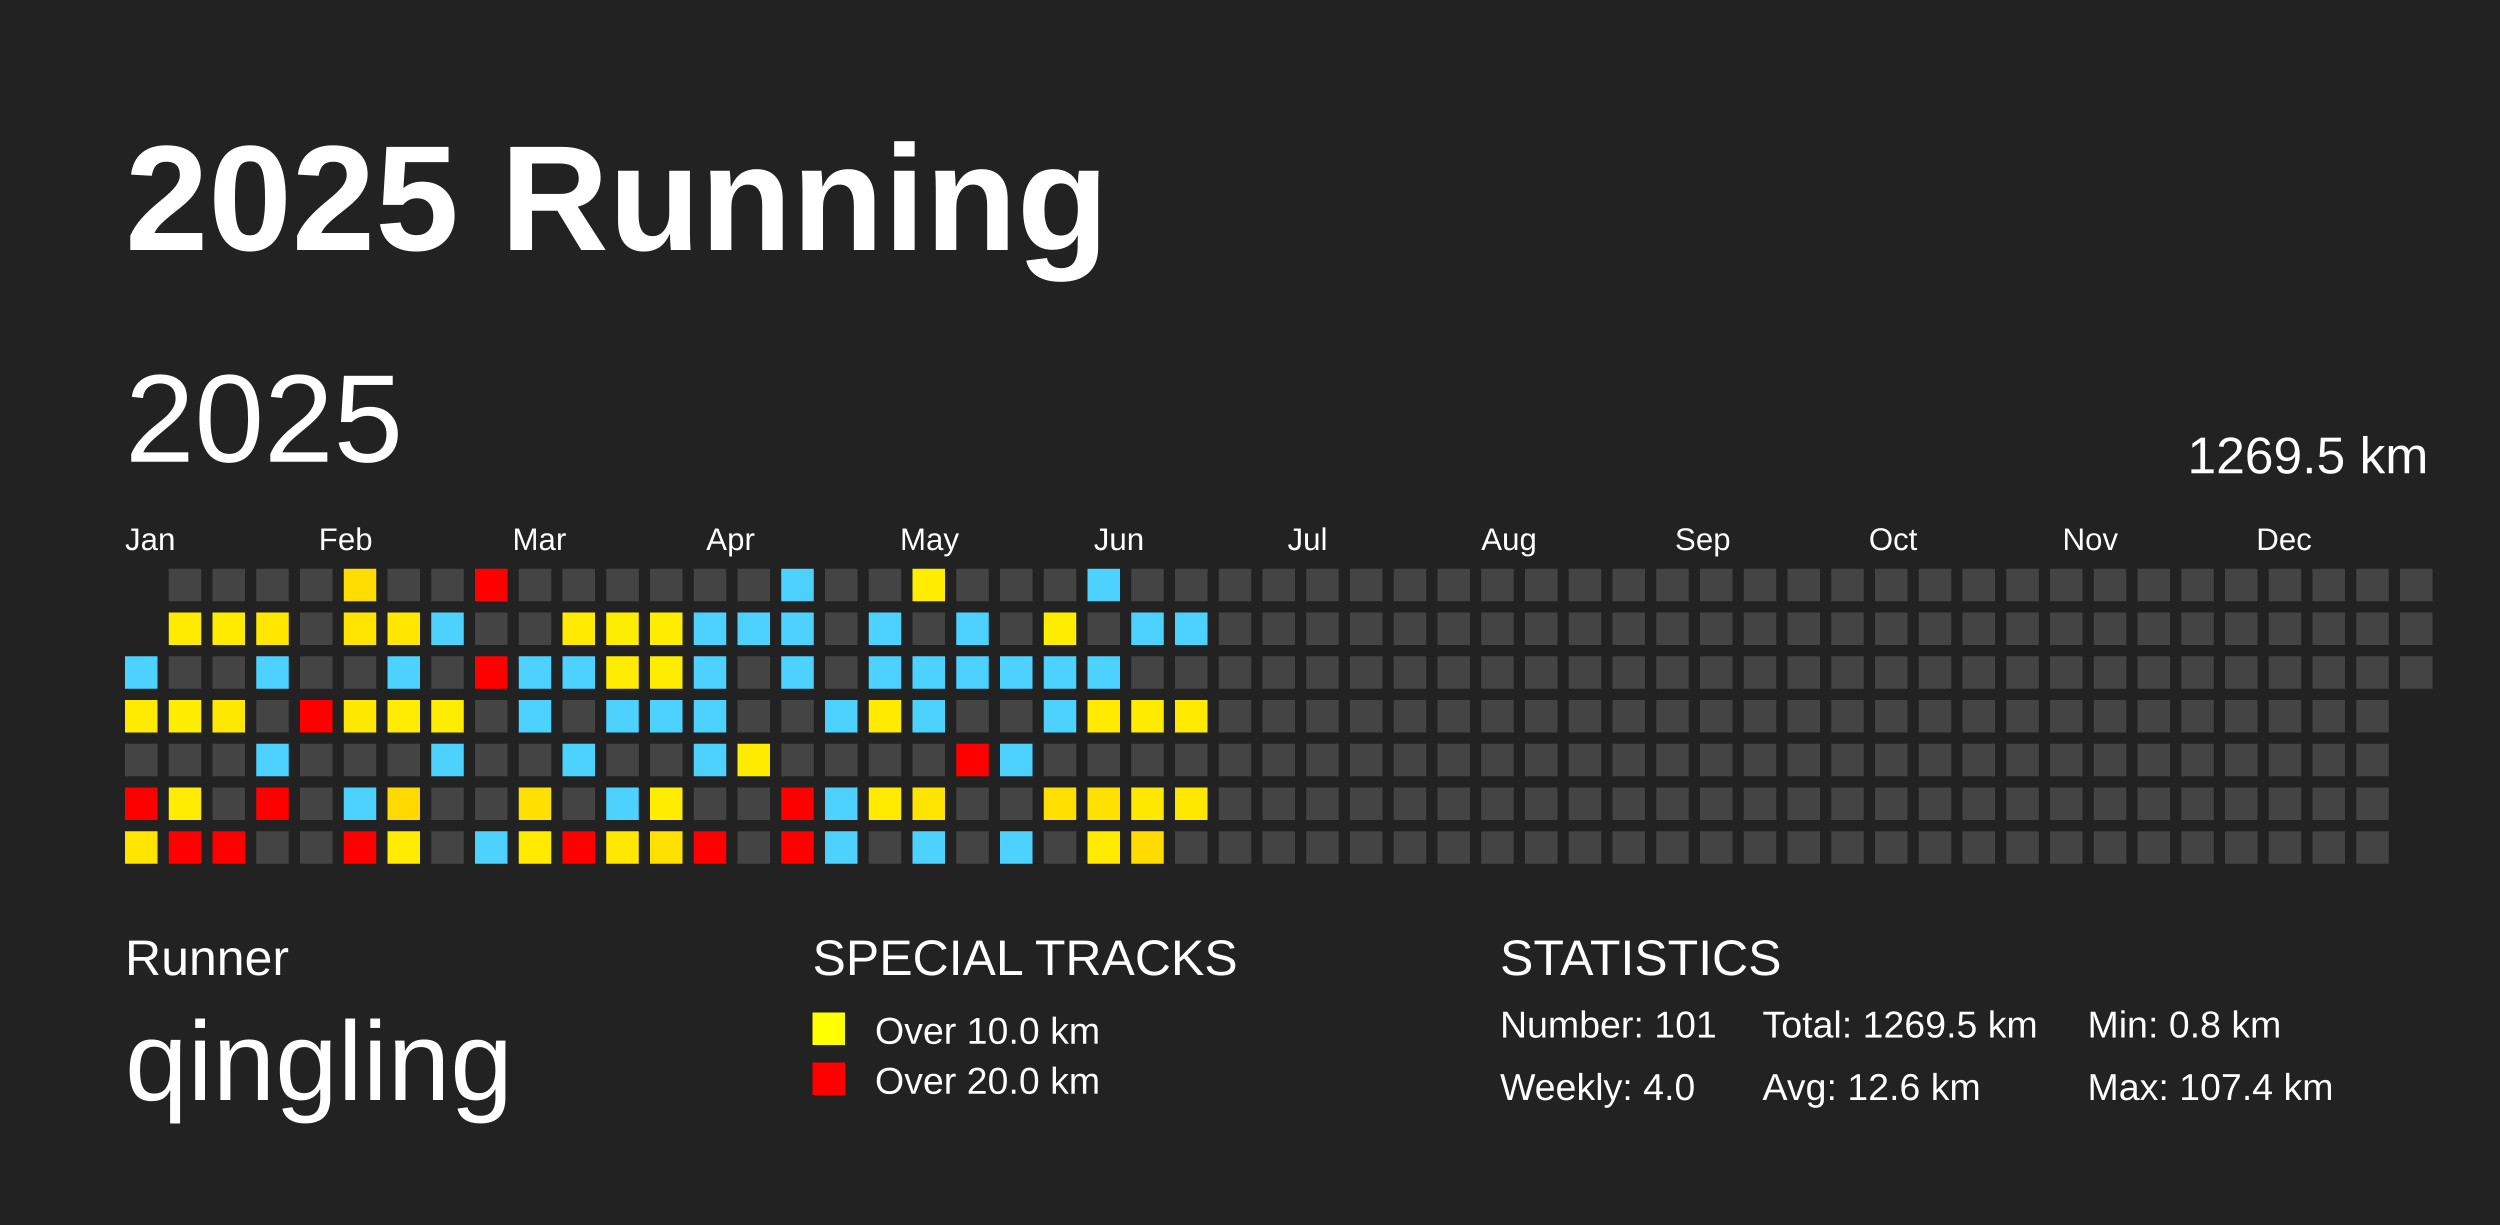
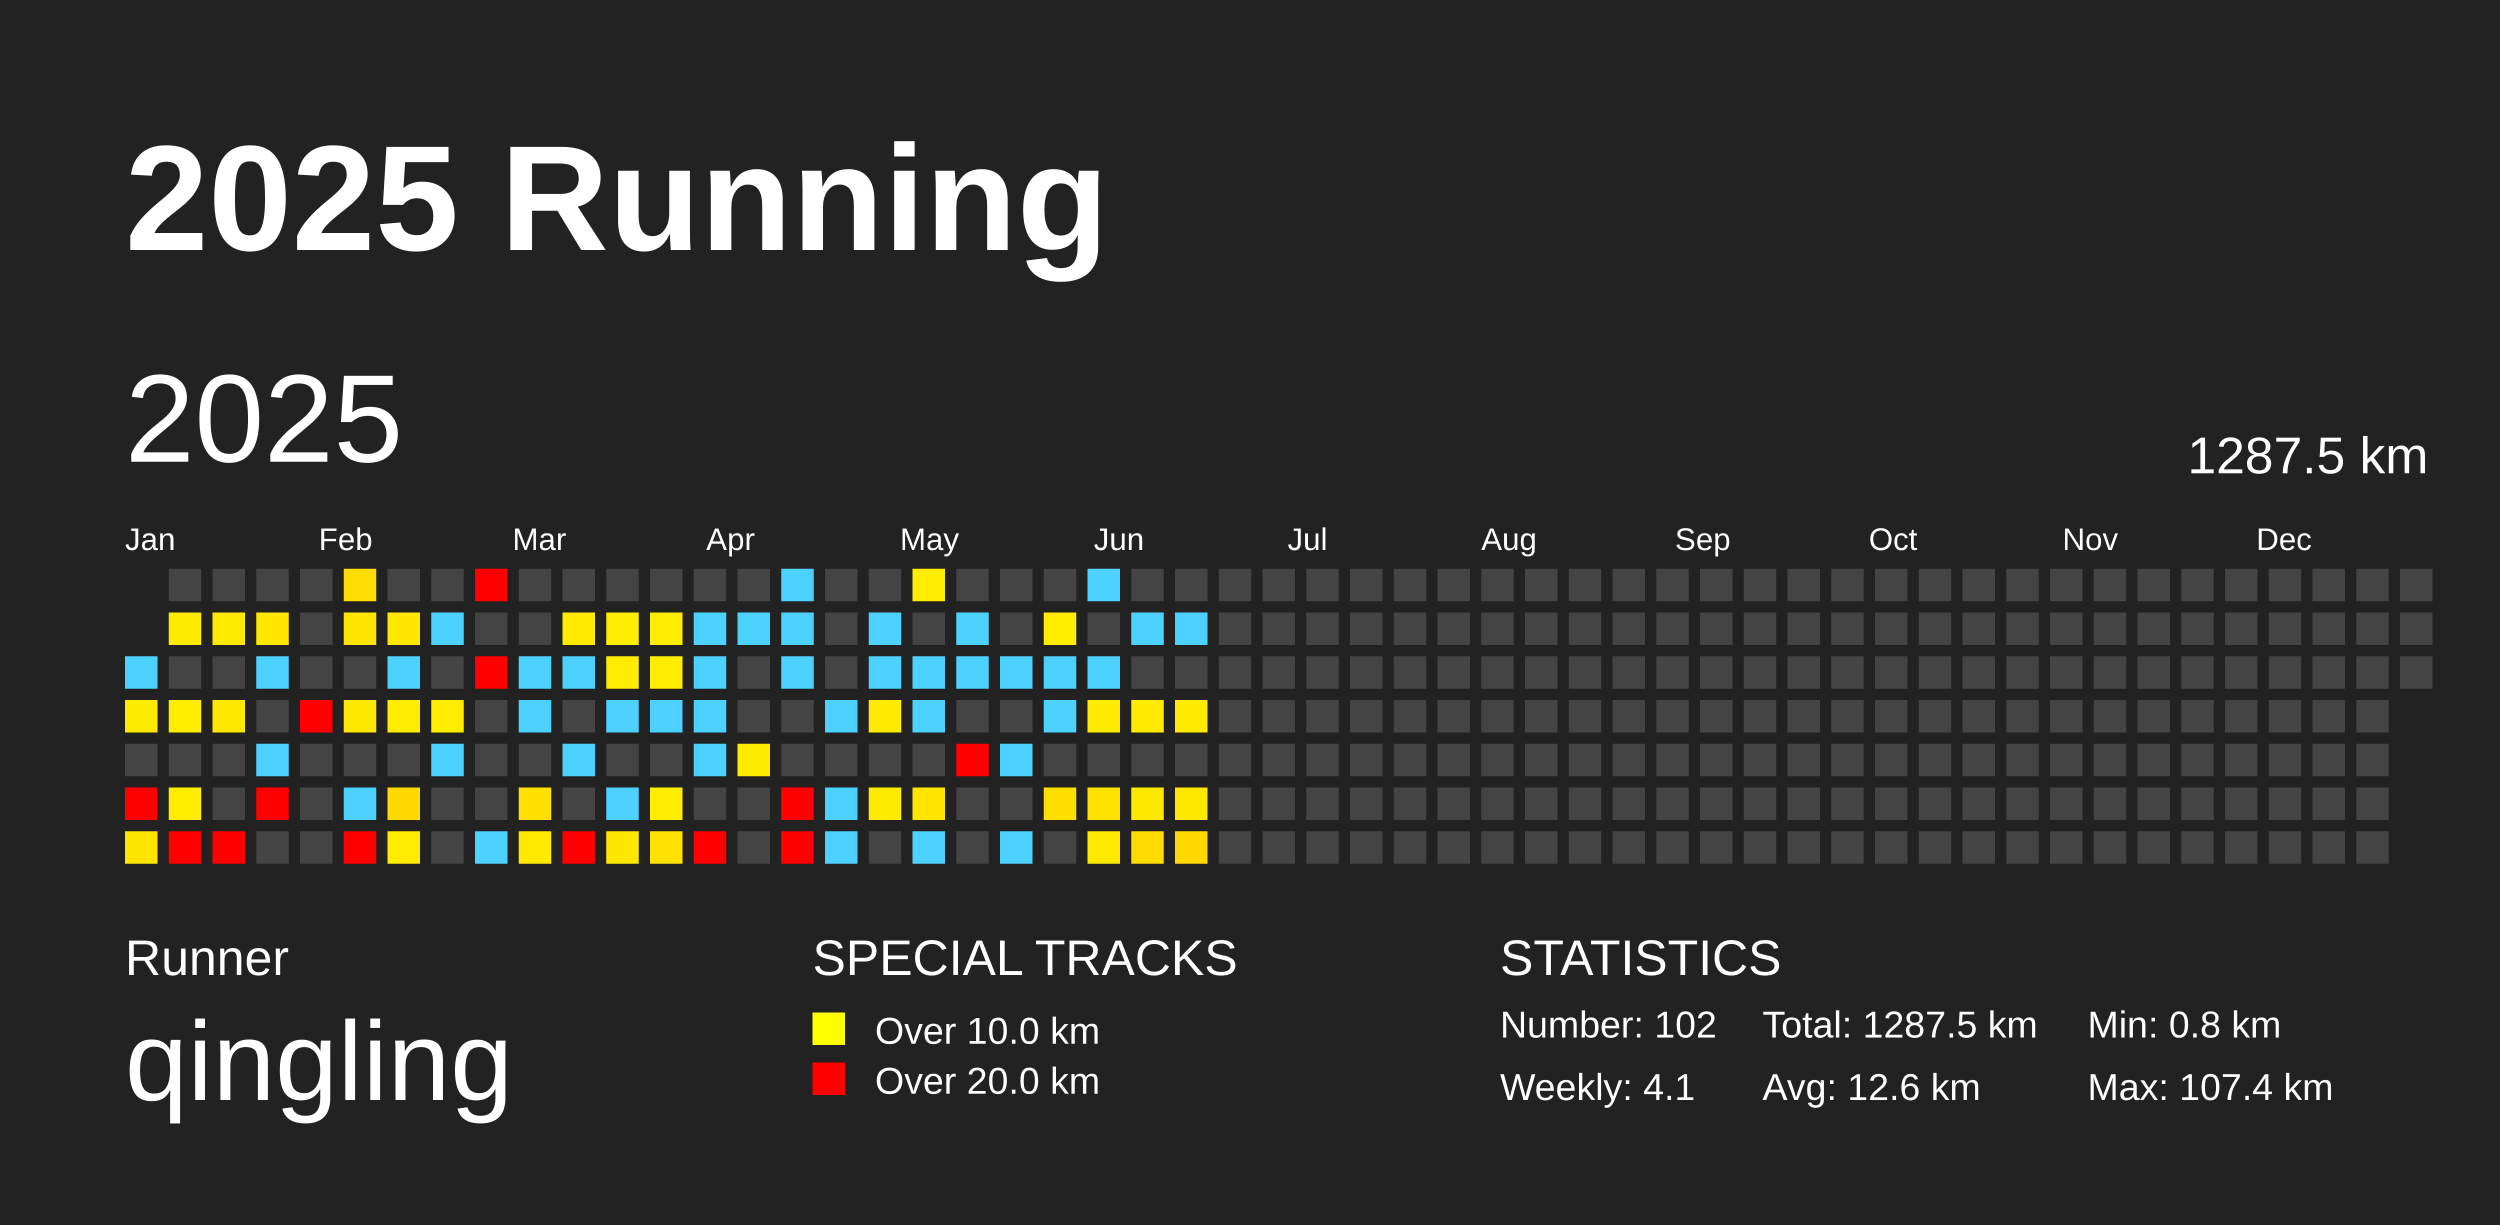
<svg xmlns="http://www.w3.org/2000/svg" baseProfile="full" height="98mm" version="1.1" viewBox="0,0,200,98" width="200mm">
  <defs />
  <rect fill="#222222" height="98" width="200" x="0" y="0" />
  <text fill="#FFFFFF" style="font-size:12px; font-family:Arial; font-weight:bold;" x="10" y="20">2025 Running</text>
  <text fill="#FFFFFF" style="font-size:4px; font-family:Arial" x="10" y="78">Runner</text>
  <text fill="#FFFFFF" style="font-size:9px; font-family:Arial" x="10" y="88">qingling</text>
  <text fill="#FFFFFF" style="font-size:4px; font-family:Arial" x="65" y="78">SPECIAL TRACKS</text>
  <rect fill="yellow" height="2.6" width="2.6" x="65" y="81" />
  <text fill="#FFFFFF" style="font-size:3px; font-family:Arial" x="70" y="83.5">Over 10.0 km</text>
  <rect fill="red" height="2.6" width="2.6" x="65" y="85" />
  <text fill="#FFFFFF" style="font-size:3px; font-family:Arial" x="70" y="87.5">Over 20.0 km</text>
  <text fill="#FFFFFF" style="font-size:4px; font-family:Arial" x="120" y="78">STATISTICS</text>
-   <text fill="#FFFFFF" style="font-size:3px; font-family:Arial" x="120" y="83">Number: 101</text>
-   <text fill="#FFFFFF" style="font-size:3px; font-family:Arial" x="120" y="88">Weekly: 4.0</text>
-   <text fill="#FFFFFF" style="font-size:3px; font-family:Arial" x="141" y="83">Total: 1269.5 km</text>
+   <text fill="#FFFFFF" style="font-size:3px; font-family:Arial" x="120" y="83">Number: 102</text>
+   <text fill="#FFFFFF" style="font-size:3px; font-family:Arial" x="120" y="88">Weekly: 4.1</text>
+   <text fill="#FFFFFF" style="font-size:3px; font-family:Arial" x="141" y="83">Total: 1287.5 km</text>
  <text fill="#FFFFFF" style="font-size:3px; font-family:Arial" x="141" y="88">Avg: 12.6 km</text>
  <text fill="#FFFFFF" style="font-size:3px; font-family:Arial" x="167" y="83">Min: 0.8 km</text>
  <text fill="#FFFFFF" style="font-size:3px; font-family:Arial" x="167" y="88">Max: 107.4 km</text>
  <text dominant-baseline="hanging" fill="#FFFFFF" style="font-size:10.0px; font-family:Arial;" x="10" y="30">2025</text>
-   <text dominant-baseline="hanging" fill="#FFFFFF" style="font-size:4.125px; font-family:Arial;" x="175" y="35">1269.5 km</text>
+   <text dominant-baseline="hanging" fill="#FFFFFF" style="font-size:4.125px; font-family:Arial;" x="175" y="35">1287.5 km</text>
  <text fill="#FFFFFF" style="font-size:2.5px; font-family:Arial" x="10.0" y="44">Jan</text>
  <text fill="#FFFFFF" style="font-size:2.5px; font-family:Arial" x="25.5" y="44">Feb</text>
  <text fill="#FFFFFF" style="font-size:2.5px; font-family:Arial" x="41.0" y="44">Mar</text>
  <text fill="#FFFFFF" style="font-size:2.5px; font-family:Arial" x="56.5" y="44">Apr</text>
  <text fill="#FFFFFF" style="font-size:2.5px; font-family:Arial" x="72.0" y="44">May</text>
  <text fill="#FFFFFF" style="font-size:2.5px; font-family:Arial" x="87.5" y="44">Jun</text>
  <text fill="#FFFFFF" style="font-size:2.5px; font-family:Arial" x="103.0" y="44">Jul</text>
  <text fill="#FFFFFF" style="font-size:2.5px; font-family:Arial" x="118.5" y="44">Aug</text>
  <text fill="#FFFFFF" style="font-size:2.5px; font-family:Arial" x="134.0" y="44">Sep</text>
  <text fill="#FFFFFF" style="font-size:2.5px; font-family:Arial" x="149.5" y="44">Oct</text>
  <text fill="#FFFFFF" style="font-size:2.5px; font-family:Arial" x="165.0" y="44">Nov</text>
  <text fill="#FFFFFF" style="font-size:2.5px; font-family:Arial" x="180.5" y="44">Dec</text>
  <rect fill="#4dd2ff" height="2.6" width="2.6" x="10.0" y="52.5" />
  <rect fill="#ffeb00" height="2.6" width="2.6" x="10.0" y="56.0" />
  <rect fill="#444444" height="2.6" width="2.6" x="10.0" y="59.5" />
  <rect fill="red" height="2.6" width="2.6" x="10.0" y="63.0" />
  <rect fill="#ffe500" height="2.6" width="2.6" x="10.0" y="66.5" />
  <rect fill="#444444" height="2.6" width="2.6" x="13.5" y="45.5" />
  <rect fill="#ffeb00" height="2.6" width="2.6" x="13.5" y="49.0" />
  <rect fill="#444444" height="2.6" width="2.6" x="13.5" y="52.5" />
  <rect fill="#ffed00" height="2.6" width="2.6" x="13.5" y="56.0" />
  <rect fill="#444444" height="2.6" width="2.6" x="13.5" y="59.5" />
  <rect fill="#ffec00" height="2.6" width="2.6" x="13.5" y="63.0" />
  <rect fill="red" height="2.6" width="2.6" x="13.5" y="66.5" />
  <rect fill="#444444" height="2.6" width="2.6" x="17.0" y="45.5" />
  <rect fill="#ffeb00" height="2.6" width="2.6" x="17.0" y="49.0" />
  <rect fill="#444444" height="2.6" width="2.6" x="17.0" y="52.5" />
  <rect fill="#ffe800" height="2.6" width="2.6" x="17.0" y="56.0" />
  <rect fill="#444444" height="2.6" width="2.6" x="17.0" y="59.5" />
  <rect fill="#444444" height="2.6" width="2.6" x="17.0" y="63.0" />
  <rect fill="red" height="2.6" width="2.6" x="17.0" y="66.5" />
  <rect fill="#444444" height="2.6" width="2.6" x="20.5" y="45.5" />
  <rect fill="#ffe700" height="2.6" width="2.6" x="20.5" y="49.0" />
  <rect fill="#4dd2ff" height="2.6" width="2.6" x="20.5" y="52.5" />
  <rect fill="#444444" height="2.6" width="2.6" x="20.5" y="56.0" />
  <rect fill="#4dd2ff" height="2.6" width="2.6" x="20.5" y="59.5" />
  <rect fill="red" height="2.6" width="2.6" x="20.5" y="63.0" />
  <rect fill="#444444" height="2.6" width="2.6" x="20.5" y="66.5" />
  <rect fill="#444444" height="2.6" width="2.6" x="24.0" y="45.5" />
  <rect fill="#444444" height="2.6" width="2.6" x="24.0" y="49.0" />
  <rect fill="#444444" height="2.6" width="2.6" x="24.0" y="52.5" />
  <rect fill="red" height="2.6" width="2.6" x="24.0" y="56.0" />
  <rect fill="#444444" height="2.6" width="2.6" x="24.0" y="59.5" />
  <rect fill="#444444" height="2.6" width="2.6" x="24.0" y="63.0" />
  <rect fill="#444444" height="2.6" width="2.6" x="24.0" y="66.5" />
  <rect fill="#ffdd00" height="2.6" width="2.6" x="27.5" y="45.5" />
  <rect fill="#ffe400" height="2.6" width="2.6" x="27.5" y="49.0" />
  <rect fill="#444444" height="2.6" width="2.6" x="27.5" y="52.5" />
  <rect fill="#ffe800" height="2.6" width="2.6" x="27.5" y="56.0" />
  <rect fill="#444444" height="2.6" width="2.6" x="27.5" y="59.5" />
  <rect fill="#4dd2ff" height="2.6" width="2.6" x="27.5" y="63.0" />
  <rect fill="red" height="2.6" width="2.6" x="27.5" y="66.5" />
  <rect fill="#444444" height="2.6" width="2.6" x="31.0" y="45.5" />
  <rect fill="#ffe700" height="2.6" width="2.6" x="31.0" y="49.0" />
  <rect fill="#4dd2ff" height="2.6" width="2.6" x="31.0" y="52.5" />
  <rect fill="#ffec00" height="2.6" width="2.6" x="31.0" y="56.0" />
  <rect fill="#444444" height="2.6" width="2.6" x="31.0" y="59.5" />
  <rect fill="#ffd900" height="2.6" width="2.6" x="31.0" y="63.0" />
  <rect fill="#ffec00" height="2.6" width="2.6" x="31.0" y="66.5" />
  <rect fill="#444444" height="2.6" width="2.6" x="34.5" y="45.5" />
  <rect fill="#4dd2ff" height="2.6" width="2.6" x="34.5" y="49.0" />
  <rect fill="#444444" height="2.6" width="2.6" x="34.5" y="52.5" />
  <rect fill="#ffed00" height="2.6" width="2.6" x="34.5" y="56.0" />
  <rect fill="#4dd2ff" height="2.6" width="2.6" x="34.5" y="59.5" />
  <rect fill="#444444" height="2.6" width="2.6" x="34.5" y="63.0" />
  <rect fill="#444444" height="2.6" width="2.6" x="34.5" y="66.5" />
  <rect fill="red" height="2.6" width="2.6" x="38.0" y="45.5" />
  <rect fill="#444444" height="2.6" width="2.6" x="38.0" y="49.0" />
  <rect fill="red" height="2.6" width="2.6" x="38.0" y="52.5" />
  <rect fill="#444444" height="2.6" width="2.6" x="38.0" y="56.0" />
  <rect fill="#444444" height="2.6" width="2.6" x="38.0" y="59.5" />
  <rect fill="#444444" height="2.6" width="2.6" x="38.0" y="63.0" />
  <rect fill="#4dd2ff" height="2.6" width="2.6" x="38.0" y="66.5" />
  <rect fill="#444444" height="2.6" width="2.6" x="41.5" y="45.5" />
  <rect fill="#444444" height="2.6" width="2.6" x="41.5" y="49.0" />
  <rect fill="#4dd2ff" height="2.6" width="2.6" x="41.5" y="52.5" />
  <rect fill="#4dd2ff" height="2.6" width="2.6" x="41.5" y="56.0" />
  <rect fill="#444444" height="2.6" width="2.6" x="41.5" y="59.5" />
  <rect fill="#ffe000" height="2.6" width="2.6" x="41.5" y="63.0" />
  <rect fill="#ffea00" height="2.6" width="2.6" x="41.5" y="66.5" />
  <rect fill="#444444" height="2.6" width="2.6" x="45.0" y="45.5" />
  <rect fill="#ffea00" height="2.6" width="2.6" x="45.0" y="49.0" />
  <rect fill="#4dd2ff" height="2.6" width="2.6" x="45.0" y="52.5" />
  <rect fill="#444444" height="2.6" width="2.6" x="45.0" y="56.0" />
  <rect fill="#4dd2ff" height="2.6" width="2.6" x="45.0" y="59.5" />
  <rect fill="#444444" height="2.6" width="2.6" x="45.0" y="63.0" />
  <rect fill="red" height="2.6" width="2.6" x="45.0" y="66.5" />
  <rect fill="#444444" height="2.6" width="2.6" x="48.5" y="45.5" />
  <rect fill="#ffed00" height="2.6" width="2.6" x="48.5" y="49.0" />
  <rect fill="#ffec00" height="2.6" width="2.6" x="48.5" y="52.5" />
  <rect fill="#4dd2ff" height="2.6" width="2.6" x="48.5" y="56.0" />
  <rect fill="#444444" height="2.6" width="2.6" x="48.5" y="59.5" />
  <rect fill="#4dd2ff" height="2.6" width="2.6" x="48.5" y="63.0" />
  <rect fill="#ffe700" height="2.6" width="2.6" x="48.5" y="66.5" />
  <rect fill="#444444" height="2.6" width="2.6" x="52.0" y="45.5" />
  <rect fill="#ffed00" height="2.6" width="2.6" x="52.0" y="49.0" />
  <rect fill="#ffed00" height="2.6" width="2.6" x="52.0" y="52.5" />
  <rect fill="#4dd2ff" height="2.6" width="2.6" x="52.0" y="56.0" />
  <rect fill="#444444" height="2.6" width="2.6" x="52.0" y="59.5" />
  <rect fill="#ffed00" height="2.6" width="2.6" x="52.0" y="63.0" />
  <rect fill="#ffe100" height="2.6" width="2.6" x="52.0" y="66.5" />
  <rect fill="#444444" height="2.6" width="2.6" x="55.5" y="45.5" />
  <rect fill="#4dd2ff" height="2.6" width="2.6" x="55.5" y="49.0" />
  <rect fill="#4dd2ff" height="2.6" width="2.6" x="55.5" y="52.5" />
  <rect fill="#4dd2ff" height="2.6" width="2.6" x="55.5" y="56.0" />
  <rect fill="#4dd2ff" height="2.6" width="2.6" x="55.5" y="59.5" />
  <rect fill="#444444" height="2.6" width="2.6" x="55.5" y="63.0" />
  <rect fill="red" height="2.6" width="2.6" x="55.5" y="66.5" />
  <rect fill="#444444" height="2.6" width="2.6" x="59.0" y="45.5" />
  <rect fill="#4dd2ff" height="2.6" width="2.6" x="59.0" y="49.0" />
  <rect fill="#444444" height="2.6" width="2.6" x="59.0" y="52.5" />
  <rect fill="#444444" height="2.6" width="2.6" x="59.0" y="56.0" />
  <rect fill="#ffeb00" height="2.6" width="2.6" x="59.0" y="59.5" />
  <rect fill="#444444" height="2.6" width="2.6" x="59.0" y="63.0" />
  <rect fill="#444444" height="2.6" width="2.6" x="59.0" y="66.5" />
  <rect fill="#4dd2ff" height="2.6" width="2.6" x="62.5" y="45.5" />
  <rect fill="#4dd2ff" height="2.6" width="2.6" x="62.5" y="49.0" />
  <rect fill="#4dd2ff" height="2.6" width="2.6" x="62.5" y="52.5" />
  <rect fill="#444444" height="2.6" width="2.6" x="62.5" y="56.0" />
  <rect fill="#444444" height="2.6" width="2.6" x="62.5" y="59.5" />
  <rect fill="red" height="2.6" width="2.6" x="62.5" y="63.0" />
  <rect fill="red" height="2.6" width="2.6" x="62.5" y="66.5" />
  <rect fill="#444444" height="2.6" width="2.6" x="66.0" y="45.5" />
  <rect fill="#444444" height="2.6" width="2.6" x="66.0" y="49.0" />
  <rect fill="#444444" height="2.6" width="2.6" x="66.0" y="52.5" />
  <rect fill="#4dd2ff" height="2.6" width="2.6" x="66.0" y="56.0" />
  <rect fill="#444444" height="2.6" width="2.6" x="66.0" y="59.5" />
  <rect fill="#4dd2ff" height="2.6" width="2.6" x="66.0" y="63.0" />
  <rect fill="#4dd2ff" height="2.6" width="2.6" x="66.0" y="66.5" />
  <rect fill="#444444" height="2.6" width="2.6" x="69.5" y="45.5" />
  <rect fill="#4dd2ff" height="2.6" width="2.6" x="69.5" y="49.0" />
  <rect fill="#4dd2ff" height="2.6" width="2.6" x="69.5" y="52.5" />
  <rect fill="#ffea00" height="2.6" width="2.6" x="69.5" y="56.0" />
  <rect fill="#444444" height="2.6" width="2.6" x="69.5" y="59.5" />
  <rect fill="#ffeb00" height="2.6" width="2.6" x="69.5" y="63.0" />
  <rect fill="#444444" height="2.6" width="2.6" x="69.5" y="66.5" />
  <rect fill="#ffed00" height="2.6" width="2.6" x="73.0" y="45.5" />
  <rect fill="#444444" height="2.6" width="2.6" x="73.0" y="49.0" />
  <rect fill="#4dd2ff" height="2.6" width="2.6" x="73.0" y="52.5" />
  <rect fill="#4dd2ff" height="2.6" width="2.6" x="73.0" y="56.0" />
  <rect fill="#444444" height="2.6" width="2.6" x="73.0" y="59.5" />
  <rect fill="#ffe400" height="2.6" width="2.6" x="73.0" y="63.0" />
  <rect fill="#4dd2ff" height="2.6" width="2.6" x="73.0" y="66.5" />
  <rect fill="#444444" height="2.6" width="2.6" x="76.5" y="45.5" />
  <rect fill="#4dd2ff" height="2.6" width="2.6" x="76.5" y="49.0" />
  <rect fill="#4dd2ff" height="2.6" width="2.6" x="76.5" y="52.5" />
  <rect fill="#444444" height="2.6" width="2.6" x="76.5" y="56.0" />
  <rect fill="red" height="2.6" width="2.6" x="76.5" y="59.5" />
  <rect fill="#444444" height="2.6" width="2.6" x="76.5" y="63.0" />
  <rect fill="#444444" height="2.6" width="2.6" x="76.5" y="66.5" />
  <rect fill="#444444" height="2.6" width="2.6" x="80.0" y="45.5" />
  <rect fill="#444444" height="2.6" width="2.6" x="80.0" y="49.0" />
  <rect fill="#4dd2ff" height="2.6" width="2.6" x="80.0" y="52.5" />
  <rect fill="#444444" height="2.6" width="2.6" x="80.0" y="56.0" />
  <rect fill="#4dd2ff" height="2.6" width="2.6" x="80.0" y="59.5" />
  <rect fill="#444444" height="2.6" width="2.6" x="80.0" y="63.0" />
  <rect fill="#4dd2ff" height="2.6" width="2.6" x="80.0" y="66.5" />
  <rect fill="#444444" height="2.6" width="2.6" x="83.5" y="45.5" />
  <rect fill="#ffed00" height="2.6" width="2.6" x="83.5" y="49.0" />
  <rect fill="#4dd2ff" height="2.6" width="2.6" x="83.5" y="52.5" />
  <rect fill="#4dd2ff" height="2.6" width="2.6" x="83.5" y="56.0" />
  <rect fill="#444444" height="2.6" width="2.6" x="83.5" y="59.5" />
  <rect fill="#ffdf00" height="2.6" width="2.6" x="83.5" y="63.0" />
  <rect fill="#444444" height="2.6" width="2.6" x="83.5" y="66.5" />
  <rect fill="#4dd2ff" height="2.6" width="2.6" x="87.0" y="45.5" />
  <rect fill="#444444" height="2.6" width="2.6" x="87.0" y="49.0" />
  <rect fill="#4dd2ff" height="2.6" width="2.6" x="87.0" y="52.5" />
  <rect fill="#ffea00" height="2.6" width="2.6" x="87.0" y="56.0" />
  <rect fill="#444444" height="2.6" width="2.6" x="87.0" y="59.5" />
  <rect fill="#ffe100" height="2.6" width="2.6" x="87.0" y="63.0" />
  <rect fill="#ffea00" height="2.6" width="2.6" x="87.0" y="66.5" />
  <rect fill="#444444" height="2.6" width="2.6" x="90.5" y="45.5" />
  <rect fill="#4dd2ff" height="2.6" width="2.6" x="90.5" y="49.0" />
  <rect fill="#444444" height="2.6" width="2.6" x="90.5" y="52.5" />
  <rect fill="#ffeb00" height="2.6" width="2.6" x="90.5" y="56.0" />
  <rect fill="#444444" height="2.6" width="2.6" x="90.5" y="59.5" />
  <rect fill="#ffe800" height="2.6" width="2.6" x="90.5" y="63.0" />
  <rect fill="#ffdb00" height="2.6" width="2.6" x="90.5" y="66.5" />
  <rect fill="#444444" height="2.6" width="2.6" x="94.0" y="45.5" />
  <rect fill="#4dd2ff" height="2.6" width="2.6" x="94.0" y="49.0" />
  <rect fill="#444444" height="2.6" width="2.6" x="94.0" y="52.5" />
  <rect fill="#ffea00" height="2.6" width="2.6" x="94.0" y="56.0" />
  <rect fill="#444444" height="2.6" width="2.6" x="94.0" y="59.5" />
  <rect fill="#ffe800" height="2.6" width="2.6" x="94.0" y="63.0" />
-   <rect fill="#444444" height="2.6" width="2.6" x="94.0" y="66.5" />
+   <rect fill="#ffd900" height="2.6" width="2.6" x="94.0" y="66.5" />
  <rect fill="#444444" height="2.6" width="2.6" x="97.5" y="45.5" />
  <rect fill="#444444" height="2.6" width="2.6" x="97.5" y="49.0" />
  <rect fill="#444444" height="2.6" width="2.6" x="97.5" y="52.5" />
  <rect fill="#444444" height="2.6" width="2.6" x="97.5" y="56.0" />
  <rect fill="#444444" height="2.6" width="2.6" x="97.5" y="59.5" />
  <rect fill="#444444" height="2.6" width="2.6" x="97.5" y="63.0" />
  <rect fill="#444444" height="2.6" width="2.6" x="97.5" y="66.5" />
  <rect fill="#444444" height="2.6" width="2.6" x="101.0" y="45.5" />
  <rect fill="#444444" height="2.6" width="2.6" x="101.0" y="49.0" />
  <rect fill="#444444" height="2.6" width="2.6" x="101.0" y="52.5" />
  <rect fill="#444444" height="2.6" width="2.6" x="101.0" y="56.0" />
  <rect fill="#444444" height="2.6" width="2.6" x="101.0" y="59.5" />
  <rect fill="#444444" height="2.6" width="2.6" x="101.0" y="63.0" />
  <rect fill="#444444" height="2.6" width="2.6" x="101.0" y="66.5" />
  <rect fill="#444444" height="2.6" width="2.6" x="104.5" y="45.5" />
  <rect fill="#444444" height="2.6" width="2.6" x="104.5" y="49.0" />
  <rect fill="#444444" height="2.6" width="2.6" x="104.5" y="52.5" />
  <rect fill="#444444" height="2.6" width="2.6" x="104.5" y="56.0" />
  <rect fill="#444444" height="2.6" width="2.6" x="104.5" y="59.5" />
  <rect fill="#444444" height="2.6" width="2.6" x="104.5" y="63.0" />
  <rect fill="#444444" height="2.6" width="2.6" x="104.5" y="66.5" />
  <rect fill="#444444" height="2.6" width="2.6" x="108.0" y="45.5" />
  <rect fill="#444444" height="2.6" width="2.6" x="108.0" y="49.0" />
  <rect fill="#444444" height="2.6" width="2.6" x="108.0" y="52.5" />
  <rect fill="#444444" height="2.6" width="2.6" x="108.0" y="56.0" />
  <rect fill="#444444" height="2.6" width="2.6" x="108.0" y="59.5" />
  <rect fill="#444444" height="2.6" width="2.6" x="108.0" y="63.0" />
  <rect fill="#444444" height="2.6" width="2.6" x="108.0" y="66.5" />
  <rect fill="#444444" height="2.6" width="2.6" x="111.5" y="45.5" />
  <rect fill="#444444" height="2.6" width="2.6" x="111.5" y="49.0" />
  <rect fill="#444444" height="2.6" width="2.6" x="111.5" y="52.5" />
  <rect fill="#444444" height="2.6" width="2.6" x="111.5" y="56.0" />
  <rect fill="#444444" height="2.6" width="2.6" x="111.5" y="59.5" />
  <rect fill="#444444" height="2.6" width="2.6" x="111.5" y="63.0" />
  <rect fill="#444444" height="2.6" width="2.6" x="111.5" y="66.5" />
  <rect fill="#444444" height="2.6" width="2.6" x="115.0" y="45.5" />
  <rect fill="#444444" height="2.6" width="2.6" x="115.0" y="49.0" />
  <rect fill="#444444" height="2.6" width="2.6" x="115.0" y="52.5" />
  <rect fill="#444444" height="2.6" width="2.6" x="115.0" y="56.0" />
  <rect fill="#444444" height="2.6" width="2.6" x="115.0" y="59.5" />
  <rect fill="#444444" height="2.6" width="2.6" x="115.0" y="63.0" />
  <rect fill="#444444" height="2.6" width="2.6" x="115.0" y="66.5" />
  <rect fill="#444444" height="2.6" width="2.6" x="118.5" y="45.5" />
  <rect fill="#444444" height="2.6" width="2.6" x="118.5" y="49.0" />
  <rect fill="#444444" height="2.6" width="2.6" x="118.5" y="52.5" />
  <rect fill="#444444" height="2.6" width="2.6" x="118.5" y="56.0" />
  <rect fill="#444444" height="2.6" width="2.6" x="118.5" y="59.5" />
  <rect fill="#444444" height="2.6" width="2.6" x="118.5" y="63.0" />
  <rect fill="#444444" height="2.6" width="2.6" x="118.5" y="66.5" />
  <rect fill="#444444" height="2.6" width="2.6" x="122.0" y="45.5" />
  <rect fill="#444444" height="2.6" width="2.6" x="122.0" y="49.0" />
  <rect fill="#444444" height="2.6" width="2.6" x="122.0" y="52.5" />
  <rect fill="#444444" height="2.6" width="2.6" x="122.0" y="56.0" />
  <rect fill="#444444" height="2.6" width="2.6" x="122.0" y="59.5" />
  <rect fill="#444444" height="2.6" width="2.6" x="122.0" y="63.0" />
  <rect fill="#444444" height="2.6" width="2.6" x="122.0" y="66.5" />
  <rect fill="#444444" height="2.6" width="2.6" x="125.5" y="45.5" />
  <rect fill="#444444" height="2.6" width="2.6" x="125.5" y="49.0" />
  <rect fill="#444444" height="2.6" width="2.6" x="125.5" y="52.5" />
  <rect fill="#444444" height="2.6" width="2.6" x="125.5" y="56.0" />
  <rect fill="#444444" height="2.6" width="2.6" x="125.5" y="59.5" />
  <rect fill="#444444" height="2.6" width="2.6" x="125.5" y="63.0" />
  <rect fill="#444444" height="2.6" width="2.6" x="125.5" y="66.5" />
  <rect fill="#444444" height="2.6" width="2.6" x="129.0" y="45.5" />
  <rect fill="#444444" height="2.6" width="2.6" x="129.0" y="49.0" />
  <rect fill="#444444" height="2.6" width="2.6" x="129.0" y="52.5" />
  <rect fill="#444444" height="2.6" width="2.6" x="129.0" y="56.0" />
  <rect fill="#444444" height="2.6" width="2.6" x="129.0" y="59.5" />
  <rect fill="#444444" height="2.6" width="2.6" x="129.0" y="63.0" />
  <rect fill="#444444" height="2.6" width="2.6" x="129.0" y="66.5" />
  <rect fill="#444444" height="2.6" width="2.6" x="132.5" y="45.5" />
  <rect fill="#444444" height="2.6" width="2.6" x="132.5" y="49.0" />
  <rect fill="#444444" height="2.6" width="2.6" x="132.5" y="52.5" />
  <rect fill="#444444" height="2.6" width="2.6" x="132.5" y="56.0" />
  <rect fill="#444444" height="2.6" width="2.6" x="132.5" y="59.5" />
  <rect fill="#444444" height="2.6" width="2.6" x="132.5" y="63.0" />
  <rect fill="#444444" height="2.6" width="2.6" x="132.5" y="66.5" />
  <rect fill="#444444" height="2.6" width="2.6" x="136.0" y="45.5" />
  <rect fill="#444444" height="2.6" width="2.6" x="136.0" y="49.0" />
  <rect fill="#444444" height="2.6" width="2.6" x="136.0" y="52.5" />
  <rect fill="#444444" height="2.6" width="2.6" x="136.0" y="56.0" />
  <rect fill="#444444" height="2.6" width="2.6" x="136.0" y="59.5" />
  <rect fill="#444444" height="2.6" width="2.6" x="136.0" y="63.0" />
  <rect fill="#444444" height="2.6" width="2.6" x="136.0" y="66.5" />
  <rect fill="#444444" height="2.6" width="2.6" x="139.5" y="45.5" />
  <rect fill="#444444" height="2.6" width="2.6" x="139.5" y="49.0" />
  <rect fill="#444444" height="2.6" width="2.6" x="139.5" y="52.5" />
  <rect fill="#444444" height="2.6" width="2.6" x="139.5" y="56.0" />
  <rect fill="#444444" height="2.6" width="2.6" x="139.5" y="59.5" />
  <rect fill="#444444" height="2.6" width="2.6" x="139.5" y="63.0" />
  <rect fill="#444444" height="2.6" width="2.6" x="139.5" y="66.5" />
  <rect fill="#444444" height="2.6" width="2.6" x="143.0" y="45.5" />
  <rect fill="#444444" height="2.6" width="2.6" x="143.0" y="49.0" />
  <rect fill="#444444" height="2.6" width="2.6" x="143.0" y="52.5" />
  <rect fill="#444444" height="2.6" width="2.6" x="143.0" y="56.0" />
  <rect fill="#444444" height="2.6" width="2.6" x="143.0" y="59.5" />
  <rect fill="#444444" height="2.6" width="2.6" x="143.0" y="63.0" />
  <rect fill="#444444" height="2.6" width="2.6" x="143.0" y="66.5" />
  <rect fill="#444444" height="2.6" width="2.6" x="146.5" y="45.5" />
  <rect fill="#444444" height="2.6" width="2.6" x="146.5" y="49.0" />
  <rect fill="#444444" height="2.6" width="2.6" x="146.5" y="52.5" />
  <rect fill="#444444" height="2.6" width="2.6" x="146.5" y="56.0" />
  <rect fill="#444444" height="2.6" width="2.6" x="146.5" y="59.5" />
  <rect fill="#444444" height="2.6" width="2.6" x="146.5" y="63.0" />
  <rect fill="#444444" height="2.6" width="2.6" x="146.5" y="66.5" />
  <rect fill="#444444" height="2.6" width="2.6" x="150.0" y="45.5" />
  <rect fill="#444444" height="2.6" width="2.6" x="150.0" y="49.0" />
  <rect fill="#444444" height="2.6" width="2.6" x="150.0" y="52.5" />
  <rect fill="#444444" height="2.6" width="2.6" x="150.0" y="56.0" />
  <rect fill="#444444" height="2.6" width="2.6" x="150.0" y="59.5" />
  <rect fill="#444444" height="2.6" width="2.6" x="150.0" y="63.0" />
  <rect fill="#444444" height="2.6" width="2.6" x="150.0" y="66.5" />
  <rect fill="#444444" height="2.6" width="2.6" x="153.5" y="45.5" />
  <rect fill="#444444" height="2.6" width="2.6" x="153.5" y="49.0" />
  <rect fill="#444444" height="2.6" width="2.6" x="153.5" y="52.5" />
  <rect fill="#444444" height="2.6" width="2.6" x="153.5" y="56.0" />
  <rect fill="#444444" height="2.6" width="2.6" x="153.5" y="59.5" />
  <rect fill="#444444" height="2.6" width="2.6" x="153.5" y="63.0" />
  <rect fill="#444444" height="2.6" width="2.6" x="153.5" y="66.5" />
  <rect fill="#444444" height="2.6" width="2.6" x="157.0" y="45.5" />
  <rect fill="#444444" height="2.6" width="2.6" x="157.0" y="49.0" />
  <rect fill="#444444" height="2.6" width="2.6" x="157.0" y="52.5" />
  <rect fill="#444444" height="2.6" width="2.6" x="157.0" y="56.0" />
  <rect fill="#444444" height="2.6" width="2.6" x="157.0" y="59.5" />
  <rect fill="#444444" height="2.6" width="2.6" x="157.0" y="63.0" />
  <rect fill="#444444" height="2.6" width="2.6" x="157.0" y="66.5" />
  <rect fill="#444444" height="2.6" width="2.6" x="160.5" y="45.5" />
  <rect fill="#444444" height="2.6" width="2.6" x="160.5" y="49.0" />
  <rect fill="#444444" height="2.6" width="2.6" x="160.5" y="52.5" />
  <rect fill="#444444" height="2.6" width="2.6" x="160.5" y="56.0" />
  <rect fill="#444444" height="2.6" width="2.6" x="160.5" y="59.5" />
  <rect fill="#444444" height="2.6" width="2.6" x="160.5" y="63.0" />
  <rect fill="#444444" height="2.6" width="2.6" x="160.5" y="66.5" />
  <rect fill="#444444" height="2.6" width="2.6" x="164.0" y="45.5" />
  <rect fill="#444444" height="2.6" width="2.6" x="164.0" y="49.0" />
  <rect fill="#444444" height="2.6" width="2.6" x="164.0" y="52.5" />
  <rect fill="#444444" height="2.6" width="2.6" x="164.0" y="56.0" />
  <rect fill="#444444" height="2.6" width="2.6" x="164.0" y="59.5" />
  <rect fill="#444444" height="2.6" width="2.6" x="164.0" y="63.0" />
  <rect fill="#444444" height="2.6" width="2.6" x="164.0" y="66.5" />
  <rect fill="#444444" height="2.6" width="2.6" x="167.5" y="45.5" />
  <rect fill="#444444" height="2.6" width="2.6" x="167.5" y="49.0" />
  <rect fill="#444444" height="2.6" width="2.6" x="167.5" y="52.5" />
  <rect fill="#444444" height="2.6" width="2.6" x="167.5" y="56.0" />
  <rect fill="#444444" height="2.6" width="2.6" x="167.5" y="59.5" />
  <rect fill="#444444" height="2.6" width="2.6" x="167.5" y="63.0" />
  <rect fill="#444444" height="2.6" width="2.6" x="167.5" y="66.5" />
  <rect fill="#444444" height="2.6" width="2.6" x="171.0" y="45.5" />
  <rect fill="#444444" height="2.6" width="2.6" x="171.0" y="49.0" />
  <rect fill="#444444" height="2.6" width="2.6" x="171.0" y="52.5" />
  <rect fill="#444444" height="2.6" width="2.6" x="171.0" y="56.0" />
  <rect fill="#444444" height="2.6" width="2.6" x="171.0" y="59.5" />
  <rect fill="#444444" height="2.6" width="2.6" x="171.0" y="63.0" />
  <rect fill="#444444" height="2.6" width="2.6" x="171.0" y="66.5" />
  <rect fill="#444444" height="2.6" width="2.6" x="174.5" y="45.5" />
  <rect fill="#444444" height="2.6" width="2.6" x="174.5" y="49.0" />
  <rect fill="#444444" height="2.6" width="2.6" x="174.5" y="52.5" />
  <rect fill="#444444" height="2.6" width="2.6" x="174.5" y="56.0" />
  <rect fill="#444444" height="2.6" width="2.6" x="174.5" y="59.5" />
  <rect fill="#444444" height="2.6" width="2.6" x="174.5" y="63.0" />
  <rect fill="#444444" height="2.6" width="2.6" x="174.5" y="66.5" />
  <rect fill="#444444" height="2.6" width="2.6" x="178.0" y="45.5" />
  <rect fill="#444444" height="2.6" width="2.6" x="178.0" y="49.0" />
  <rect fill="#444444" height="2.6" width="2.6" x="178.0" y="52.5" />
  <rect fill="#444444" height="2.6" width="2.6" x="178.0" y="56.0" />
  <rect fill="#444444" height="2.6" width="2.6" x="178.0" y="59.5" />
  <rect fill="#444444" height="2.6" width="2.6" x="178.0" y="63.0" />
  <rect fill="#444444" height="2.6" width="2.6" x="178.0" y="66.5" />
  <rect fill="#444444" height="2.6" width="2.6" x="181.5" y="45.5" />
  <rect fill="#444444" height="2.6" width="2.6" x="181.5" y="49.0" />
  <rect fill="#444444" height="2.6" width="2.6" x="181.5" y="52.5" />
  <rect fill="#444444" height="2.6" width="2.6" x="181.5" y="56.0" />
  <rect fill="#444444" height="2.6" width="2.6" x="181.5" y="59.5" />
  <rect fill="#444444" height="2.6" width="2.6" x="181.5" y="63.0" />
  <rect fill="#444444" height="2.6" width="2.6" x="181.5" y="66.5" />
  <rect fill="#444444" height="2.6" width="2.6" x="185.0" y="45.5" />
  <rect fill="#444444" height="2.6" width="2.6" x="185.0" y="49.0" />
  <rect fill="#444444" height="2.6" width="2.6" x="185.0" y="52.5" />
  <rect fill="#444444" height="2.6" width="2.6" x="185.0" y="56.0" />
  <rect fill="#444444" height="2.6" width="2.6" x="185.0" y="59.5" />
  <rect fill="#444444" height="2.6" width="2.6" x="185.0" y="63.0" />
  <rect fill="#444444" height="2.6" width="2.6" x="185.0" y="66.5" />
  <rect fill="#444444" height="2.6" width="2.6" x="188.5" y="45.5" />
  <rect fill="#444444" height="2.6" width="2.6" x="188.5" y="49.0" />
  <rect fill="#444444" height="2.6" width="2.6" x="188.5" y="52.5" />
  <rect fill="#444444" height="2.6" width="2.6" x="188.5" y="56.0" />
  <rect fill="#444444" height="2.6" width="2.6" x="188.5" y="59.5" />
  <rect fill="#444444" height="2.6" width="2.6" x="188.5" y="63.0" />
  <rect fill="#444444" height="2.6" width="2.6" x="188.5" y="66.5" />
  <rect fill="#444444" height="2.6" width="2.6" x="192.0" y="45.5" />
  <rect fill="#444444" height="2.6" width="2.6" x="192.0" y="49.0" />
  <rect fill="#444444" height="2.6" width="2.6" x="192.0" y="52.5" />
</svg>
